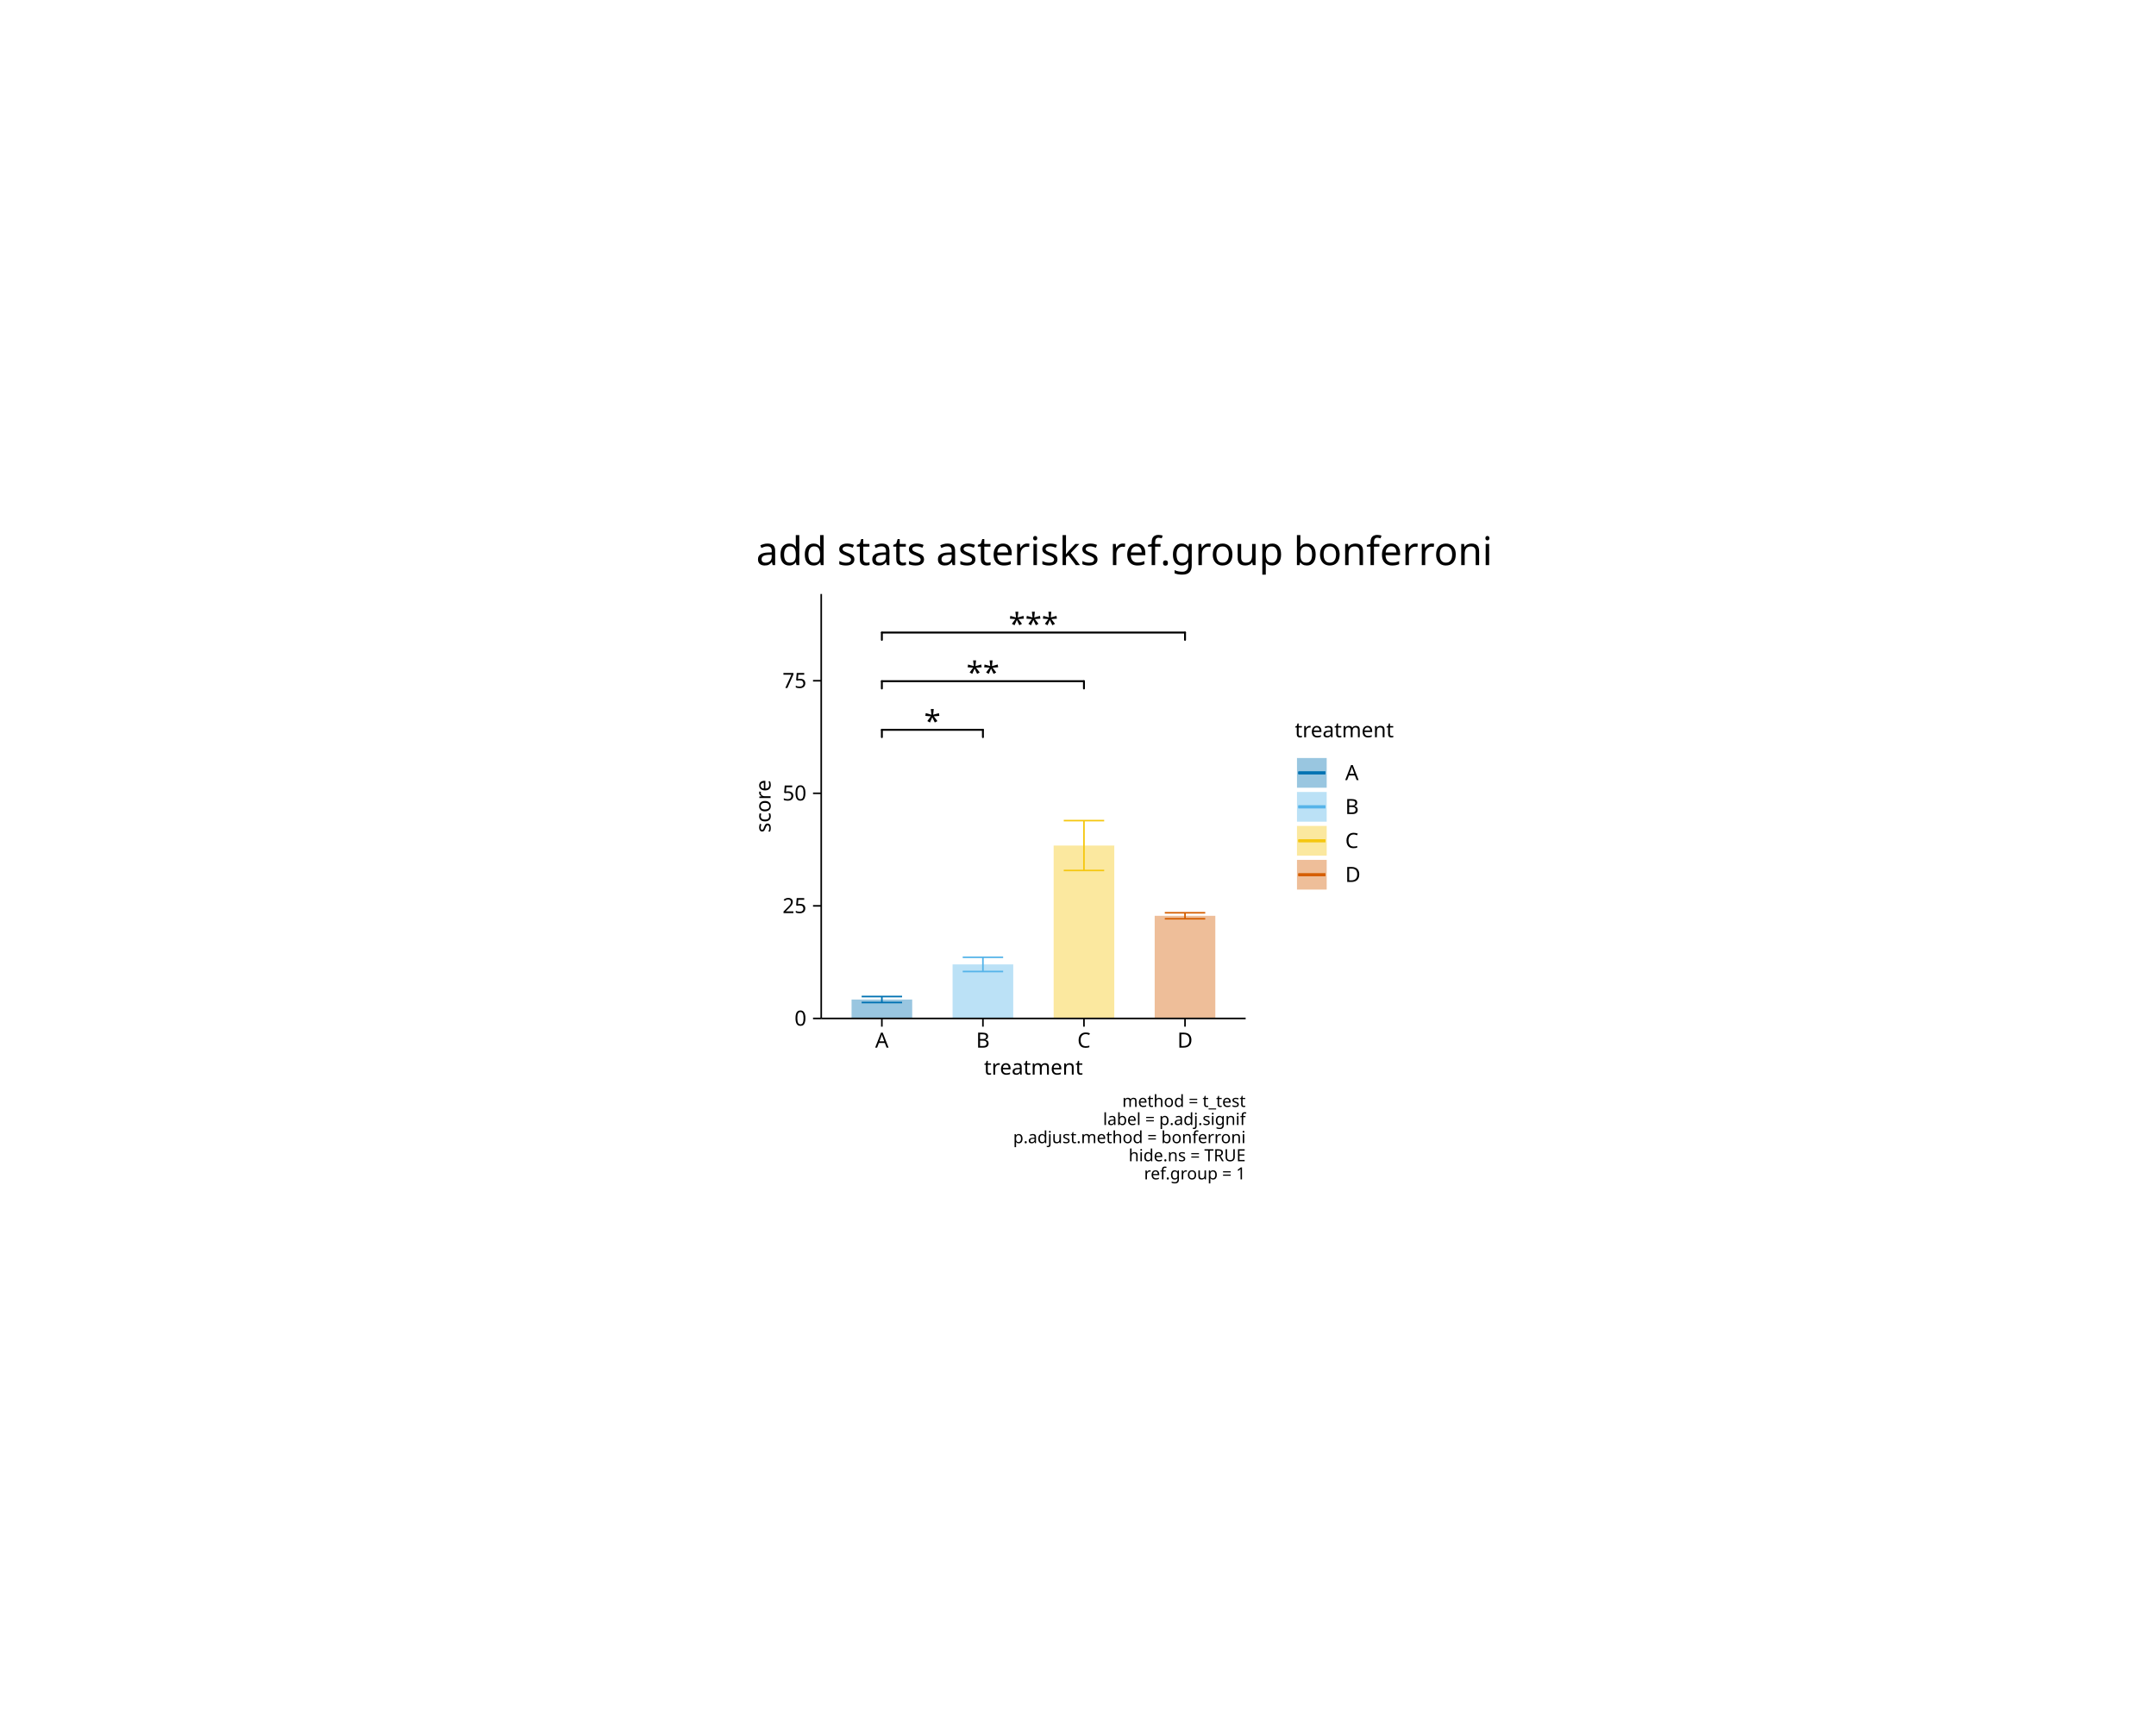
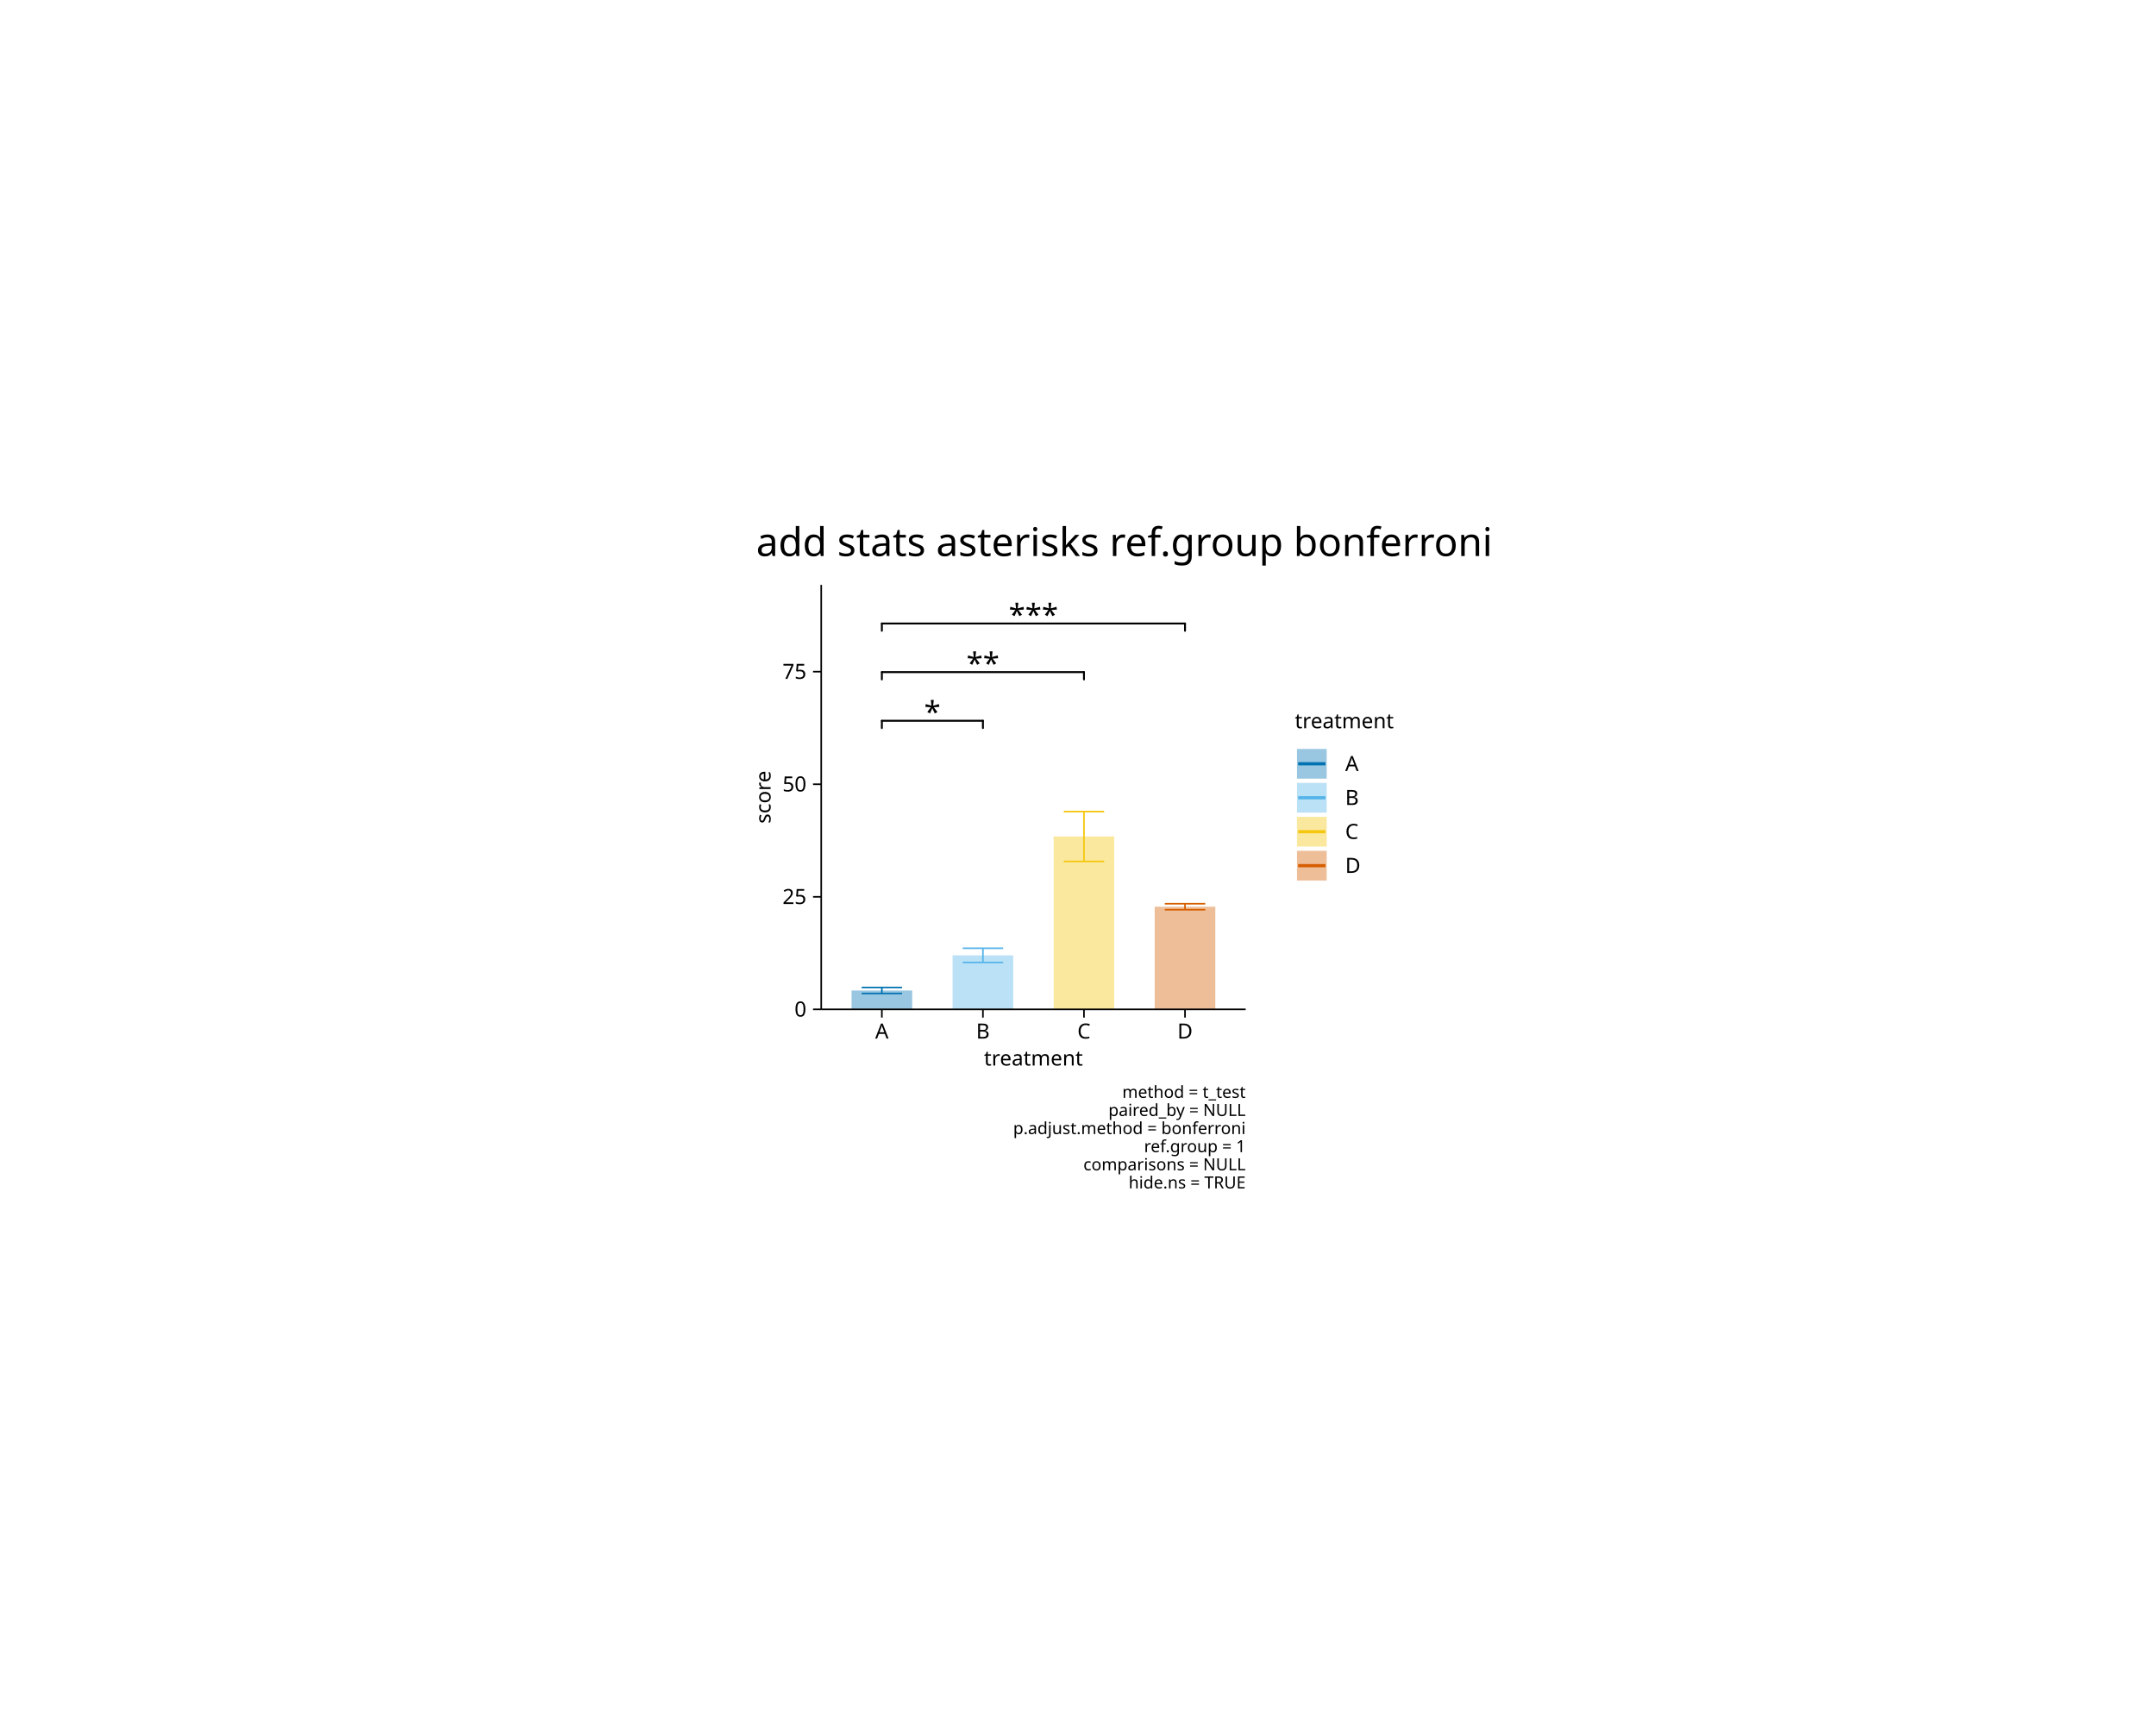
<svg xmlns="http://www.w3.org/2000/svg" class="svglite" data-engine-version="2.0" width="720.00pt" height="576.00pt" viewBox="0 0 720.00 576.00">
  <defs>
    <style type="text/css">
    .svglite line, .svglite polyline, .svglite polygon, .svglite path, .svglite rect, .svglite circle {
      fill: none;
      stroke: #000000;
      stroke-linecap: round;
      stroke-linejoin: round;
      stroke-miterlimit: 10.00;
    }
  </style>
  </defs>
  <rect width="100%" height="100%" style="stroke: none; fill: #FFFFFF;" />
  <defs>
    <clipPath id="cpMC4wMHw3MjAuMDB8MC4wMHw1NzYuMDA=">
      <rect x="0.00" y="0.00" width="720.00" height="576.00" />
    </clipPath>
  </defs>
  <g clip-path="url(#cpMC4wMHw3MjAuMDB8MC4wMHw1NzYuMDA=)">
</g>
  <defs>
-     <clipPath id="cpMjQ1LjYzfDQ3NC4zN3wxNzQuMTN8NDAxLjg3">
-       <rect x="245.63" y="174.13" width="228.74" height="227.73" />
+     <clipPath id="cpMjQ1LjYzfDQ3NC4zN3wxNzEuMTF8NDA0Ljg5">
+       <rect x="245.63" y="171.11" width="228.74" height="233.78" />
    </clipPath>
  </defs>
-   <g clip-path="url(#cpMjQ1LjYzfDQ3NC4zN3wxNzQuMTN8NDAxLjg3)">
-     <rect x="245.63" y="174.13" width="228.74" height="227.73" style="stroke-width: 1.07; stroke: #FFFFFF; fill: #FFFFFF;" />
+   <g clip-path="url(#cpMjQ1LjYzfDQ3NC4zN3wxNzEuMTF8NDA0Ljg5)">
+     <rect x="245.63" y="171.11" width="228.74" height="233.78" style="stroke-width: 1.07; stroke: #FFFFFF; fill: #FFFFFF;" />
  </g>
  <g clip-path="url(#cpMC4wMHw3MjAuMDB8MC4wMHw1NzYuMDA=)">
</g>
  <defs>
-     <clipPath id="cpMjc0LjI1fDQxNS45OXwxOTguMzR8MzQwLjA3">
-       <rect x="274.25" y="198.34" width="141.73" height="141.73" />
+     <clipPath id="cpMjc0LjI1fDQxNS45OXwxOTUuMzF8MzM3LjA0">
+       <rect x="274.25" y="195.31" width="141.73" height="141.73" />
    </clipPath>
  </defs>
-   <g clip-path="url(#cpMjc0LjI1fDQxNS45OXwxOTguMzR8MzQwLjA3)">
+   <g clip-path="url(#cpMjc0LjI1fDQxNS45OXwxOTUuMzF8MzM3LjA0)">
</g>
  <g clip-path="url(#cpMC4wMHw3MjAuMDB8MC4wMHw1NzYuMDA=)">
</g>
  <defs>
-     <clipPath id="cpMjUxLjExfDQ2OC44OXwxOTYuOTJ8Mzk2LjM5">
-       <rect x="251.11" y="196.92" width="217.79" height="199.47" />
+     <clipPath id="cpMjUxLjExfDQ2OC44OXwxOTMuODl8Mzk5LjQx">
+       <rect x="251.11" y="193.89" width="217.79" height="205.52" />
    </clipPath>
  </defs>
-   <g clip-path="url(#cpMjUxLjExfDQ2OC44OXwxOTYuOTJ8Mzk2LjM5)">
-     <rect x="251.11" y="196.92" width="217.79" height="199.47" style="stroke-width: 1.07; stroke: none;" />
+   <g clip-path="url(#cpMjUxLjExfDQ2OC44OXwxOTMuODl8Mzk5LjQx)">
+     <rect x="251.11" y="193.89" width="217.79" height="205.52" style="stroke-width: 1.07; stroke: none;" />
  </g>
  <g clip-path="url(#cpMC4wMHw3MjAuMDB8MC4wMHw1NzYuMDA=)">
</g>
-   <g clip-path="url(#cpMjc0LjI1fDQxNS45OXwxOTguMzR8MzQwLjA3)">
-     <rect x="274.25" y="198.34" width="141.73" height="141.73" style="stroke-width: 1.07; stroke: none;" />
-     <rect x="284.38" y="333.75" width="20.25" height="6.31" style="stroke-width: 1.07; stroke: none; stroke-linecap: butt; stroke-linejoin: miter; fill: #0072B2; fill-opacity: 0.40;" />
-     <rect x="318.12" y="322.03" width="20.25" height="18.04" style="stroke-width: 1.07; stroke: none; stroke-linecap: butt; stroke-linejoin: miter; fill: #56B4E9; fill-opacity: 0.40;" />
-     <rect x="351.87" y="282.33" width="20.25" height="57.73" style="stroke-width: 1.07; stroke: none; stroke-linecap: butt; stroke-linejoin: miter; fill: #F5C710; fill-opacity: 0.40;" />
-     <rect x="385.61" y="305.79" width="20.25" height="34.28" style="stroke-width: 1.07; stroke: none; stroke-linecap: butt; stroke-linejoin: miter; fill: #D55E00; fill-opacity: 0.40;" />
-     <polyline points="287.75,332.76 301.25,332.76 " style="stroke-width: 0.53; stroke: #0072B2; stroke-linecap: butt;" />
-     <polyline points="294.50,332.76 294.50,334.75 " style="stroke-width: 0.53; stroke: #0072B2; stroke-linecap: butt;" />
-     <polyline points="287.75,334.75 301.25,334.75 " style="stroke-width: 0.53; stroke: #0072B2; stroke-linecap: butt;" />
-     <polyline points="321.50,319.65 335.00,319.65 " style="stroke-width: 0.53; stroke: #56B4E9; stroke-linecap: butt;" />
-     <polyline points="328.25,319.65 328.25,324.40 " style="stroke-width: 0.53; stroke: #56B4E9; stroke-linecap: butt;" />
-     <polyline points="321.50,324.40 335.00,324.40 " style="stroke-width: 0.53; stroke: #56B4E9; stroke-linecap: butt;" />
-     <polyline points="355.24,274.01 368.74,274.01 " style="stroke-width: 0.53; stroke: #F5C710; stroke-linecap: butt;" />
-     <polyline points="361.99,274.01 361.99,290.66 " style="stroke-width: 0.53; stroke: #F5C710; stroke-linecap: butt;" />
-     <polyline points="355.24,290.66 368.74,290.66 " style="stroke-width: 0.53; stroke: #F5C710; stroke-linecap: butt;" />
-     <polyline points="388.99,304.79 402.49,304.79 " style="stroke-width: 0.53; stroke: #D55E00; stroke-linecap: butt;" />
-     <polyline points="395.74,304.79 395.74,306.79 " style="stroke-width: 0.53; stroke: #D55E00; stroke-linecap: butt;" />
-     <polyline points="388.99,306.79 402.49,306.79 " style="stroke-width: 0.53; stroke: #D55E00; stroke-linecap: butt;" />
-     <text x="311.37" y="244.34" text-anchor="middle" style="font-size: 10.00px; font-family: sans;" textLength="3.89px" lengthAdjust="spacingAndGlyphs">*</text>
-     <text x="328.25" y="228.11" text-anchor="middle" style="font-size: 10.00px; font-family: sans;" textLength="7.79px" lengthAdjust="spacingAndGlyphs">**</text>
-     <text x="345.12" y="211.87" text-anchor="middle" style="font-size: 10.00px; font-family: sans;" textLength="11.68px" lengthAdjust="spacingAndGlyphs">***</text>
-     <line x1="294.50" y1="246.13" x2="294.50" y2="243.70" style="stroke-width: 0.64;" />
-     <line x1="294.50" y1="229.89" x2="294.50" y2="227.46" style="stroke-width: 0.64;" />
-     <line x1="294.50" y1="213.66" x2="294.50" y2="211.22" style="stroke-width: 0.64;" />
-     <line x1="294.50" y1="243.70" x2="328.25" y2="243.70" style="stroke-width: 0.64;" />
-     <line x1="294.50" y1="227.46" x2="361.99" y2="227.46" style="stroke-width: 0.64;" />
-     <line x1="294.50" y1="211.22" x2="395.74" y2="211.22" style="stroke-width: 0.64;" />
-     <line x1="328.25" y1="243.70" x2="328.25" y2="246.13" style="stroke-width: 0.64;" />
-     <line x1="361.99" y1="227.46" x2="361.99" y2="229.89" style="stroke-width: 0.64;" />
-     <line x1="395.74" y1="211.22" x2="395.74" y2="213.66" style="stroke-width: 0.64;" />
+   <g clip-path="url(#cpMjc0LjI1fDQxNS45OXwxOTUuMzF8MzM3LjA0)">
+     <rect x="274.25" y="195.31" width="141.73" height="141.73" style="stroke-width: 1.07; stroke: none;" />
+     <rect x="284.38" y="330.73" width="20.25" height="6.31" style="stroke-width: 1.07; stroke: none; stroke-linecap: butt; stroke-linejoin: miter; fill: #0072B2; fill-opacity: 0.40;" />
+     <rect x="318.12" y="319.00" width="20.25" height="18.04" style="stroke-width: 1.07; stroke: none; stroke-linecap: butt; stroke-linejoin: miter; fill: #56B4E9; fill-opacity: 0.40;" />
+     <rect x="351.87" y="279.31" width="20.25" height="57.73" style="stroke-width: 1.07; stroke: none; stroke-linecap: butt; stroke-linejoin: miter; fill: #F5C710; fill-opacity: 0.40;" />
+     <rect x="385.61" y="302.76" width="20.25" height="34.28" style="stroke-width: 1.07; stroke: none; stroke-linecap: butt; stroke-linejoin: miter; fill: #D55E00; fill-opacity: 0.40;" />
+     <polyline points="287.75,329.73 301.25,329.73 " style="stroke-width: 0.53; stroke: #0072B2; stroke-linecap: butt;" />
+     <polyline points="294.50,329.73 294.50,331.73 " style="stroke-width: 0.53; stroke: #0072B2; stroke-linecap: butt;" />
+     <polyline points="287.75,331.73 301.25,331.73 " style="stroke-width: 0.53; stroke: #0072B2; stroke-linecap: butt;" />
+     <polyline points="321.50,316.63 335.00,316.63 " style="stroke-width: 0.53; stroke: #56B4E9; stroke-linecap: butt;" />
+     <polyline points="328.25,316.63 328.25,321.38 " style="stroke-width: 0.53; stroke: #56B4E9; stroke-linecap: butt;" />
+     <polyline points="321.50,321.38 335.00,321.38 " style="stroke-width: 0.53; stroke: #56B4E9; stroke-linecap: butt;" />
+     <polyline points="355.24,270.99 368.74,270.99 " style="stroke-width: 0.53; stroke: #F5C710; stroke-linecap: butt;" />
+     <polyline points="361.99,270.99 361.99,287.64 " style="stroke-width: 0.53; stroke: #F5C710; stroke-linecap: butt;" />
+     <polyline points="355.24,287.64 368.74,287.64 " style="stroke-width: 0.53; stroke: #F5C710; stroke-linecap: butt;" />
+     <polyline points="388.99,301.77 402.49,301.77 " style="stroke-width: 0.53; stroke: #D55E00; stroke-linecap: butt;" />
+     <polyline points="395.74,301.77 395.74,303.76 " style="stroke-width: 0.53; stroke: #D55E00; stroke-linecap: butt;" />
+     <polyline points="388.99,303.76 402.49,303.76 " style="stroke-width: 0.53; stroke: #D55E00; stroke-linecap: butt;" />
+     <text x="311.37" y="241.32" text-anchor="middle" style="font-size: 10.00px; font-family: sans;" textLength="3.89px" lengthAdjust="spacingAndGlyphs">*</text>
+     <text x="328.25" y="225.08" text-anchor="middle" style="font-size: 10.00px; font-family: sans;" textLength="7.79px" lengthAdjust="spacingAndGlyphs">**</text>
+     <text x="345.12" y="208.84" text-anchor="middle" style="font-size: 10.00px; font-family: sans;" textLength="11.68px" lengthAdjust="spacingAndGlyphs">***</text>
+     <line x1="294.50" y1="243.11" x2="294.50" y2="240.67" style="stroke-width: 0.64;" />
+     <line x1="294.50" y1="226.87" x2="294.50" y2="224.43" style="stroke-width: 0.64;" />
+     <line x1="294.50" y1="210.63" x2="294.50" y2="208.20" style="stroke-width: 0.64;" />
+     <line x1="294.50" y1="240.67" x2="328.25" y2="240.67" style="stroke-width: 0.64;" />
+     <line x1="294.50" y1="224.43" x2="361.99" y2="224.43" style="stroke-width: 0.64;" />
+     <line x1="294.50" y1="208.20" x2="395.74" y2="208.20" style="stroke-width: 0.64;" />
+     <line x1="328.25" y1="240.67" x2="328.25" y2="243.11" style="stroke-width: 0.64;" />
+     <line x1="361.99" y1="224.43" x2="361.99" y2="226.87" style="stroke-width: 0.64;" />
+     <line x1="395.74" y1="208.20" x2="395.74" y2="210.63" style="stroke-width: 0.64;" />
  </g>
  <g clip-path="url(#cpMC4wMHw3MjAuMDB8MC4wMHw1NzYuMDA=)">
-     <polyline points="274.25,340.07 274.25,198.34 " style="stroke-width: 0.53; stroke-linecap: butt;" />
-     <text x="269.32" y="342.48" text-anchor="end" style="font-size: 7.00px; font-family: sans;" textLength="3.89px" lengthAdjust="spacingAndGlyphs">0</text>
-     <text x="269.32" y="304.89" text-anchor="end" style="font-size: 7.00px; font-family: sans;" textLength="7.79px" lengthAdjust="spacingAndGlyphs">25</text>
-     <text x="269.32" y="267.30" text-anchor="end" style="font-size: 7.00px; font-family: sans;" textLength="7.79px" lengthAdjust="spacingAndGlyphs">50</text>
-     <text x="269.32" y="229.72" text-anchor="end" style="font-size: 7.00px; font-family: sans;" textLength="7.79px" lengthAdjust="spacingAndGlyphs">75</text>
-     <polyline points="271.51,340.07 274.25,340.07 " style="stroke-width: 0.53; stroke-linecap: butt;" />
-     <polyline points="271.51,302.48 274.25,302.48 " style="stroke-width: 0.53; stroke-linecap: butt;" />
-     <polyline points="271.51,264.89 274.25,264.89 " style="stroke-width: 0.53; stroke-linecap: butt;" />
-     <polyline points="271.51,227.31 274.25,227.31 " style="stroke-width: 0.53; stroke-linecap: butt;" />
-     <polyline points="274.25,340.07 415.99,340.07 " style="stroke-width: 0.53; stroke-linecap: butt;" />
-     <polyline points="294.50,342.81 294.50,340.07 " style="stroke-width: 0.53; stroke-linecap: butt;" />
-     <polyline points="328.25,342.81 328.25,340.07 " style="stroke-width: 0.53; stroke-linecap: butt;" />
-     <polyline points="361.99,342.81 361.99,340.07 " style="stroke-width: 0.53; stroke-linecap: butt;" />
-     <polyline points="395.74,342.81 395.74,340.07 " style="stroke-width: 0.53; stroke-linecap: butt;" />
-     <text x="294.50" y="349.82" text-anchor="middle" style="font-size: 7.00px; font-family: sans;" textLength="4.67px" lengthAdjust="spacingAndGlyphs">A</text>
-     <text x="328.25" y="349.82" text-anchor="middle" style="font-size: 7.00px; font-family: sans;" textLength="4.67px" lengthAdjust="spacingAndGlyphs">B</text>
-     <text x="361.99" y="349.82" text-anchor="middle" style="font-size: 7.00px; font-family: sans;" textLength="5.06px" lengthAdjust="spacingAndGlyphs">C</text>
-     <text x="395.74" y="349.82" text-anchor="middle" style="font-size: 7.00px; font-family: sans;" textLength="5.06px" lengthAdjust="spacingAndGlyphs">D</text>
-     <text x="345.12" y="358.83" text-anchor="middle" style="font-size: 7.00px; font-family: sans;" textLength="29.57px" lengthAdjust="spacingAndGlyphs">treatment</text>
-     <text transform="translate(257.34,269.20) rotate(-90)" text-anchor="middle" style="font-size: 7.00px; font-family: sans;" textLength="17.12px" lengthAdjust="spacingAndGlyphs">score</text>
-     <rect x="426.94" y="235.17" width="40.53" height="68.06" style="stroke-width: 1.07; stroke: none;" />
-     <text x="432.42" y="246.19" style="font-size: 7.00px; font-family: sans;" textLength="29.57px" lengthAdjust="spacingAndGlyphs">treatment</text>
-     <rect x="432.42" y="252.40" width="11.34" height="11.34" style="stroke-width: 1.07; stroke: none;" />
-     <rect x="433.13" y="253.11" width="9.92" height="9.92" style="stroke-width: 1.07; stroke: none; stroke-linecap: butt; stroke-linejoin: miter; fill: #0072B2; fill-opacity: 0.40;" />
-     <line x1="433.56" y1="258.07" x2="442.63" y2="258.07" style="stroke-width: 0.53; stroke: #0072B2; stroke-linecap: butt;" />
-     <line x1="433.56" y1="258.07" x2="442.63" y2="258.07" style="stroke-width: 1.07; stroke: #0072B2; stroke-linecap: butt;" />
-     <rect x="432.42" y="263.74" width="11.34" height="11.34" style="stroke-width: 1.07; stroke: none;" />
-     <rect x="433.13" y="264.45" width="9.92" height="9.92" style="stroke-width: 1.07; stroke: none; stroke-linecap: butt; stroke-linejoin: miter; fill: #56B4E9; fill-opacity: 0.40;" />
-     <line x1="433.56" y1="269.41" x2="442.63" y2="269.41" style="stroke-width: 0.53; stroke: #56B4E9; stroke-linecap: butt;" />
-     <line x1="433.56" y1="269.41" x2="442.63" y2="269.41" style="stroke-width: 1.07; stroke: #56B4E9; stroke-linecap: butt;" />
-     <rect x="432.42" y="275.08" width="11.34" height="11.34" style="stroke-width: 1.07; stroke: none;" />
-     <rect x="433.13" y="275.79" width="9.92" height="9.92" style="stroke-width: 1.07; stroke: none; stroke-linecap: butt; stroke-linejoin: miter; fill: #F5C710; fill-opacity: 0.40;" />
-     <line x1="433.56" y1="280.75" x2="442.63" y2="280.75" style="stroke-width: 0.53; stroke: #F5C710; stroke-linecap: butt;" />
-     <line x1="433.56" y1="280.75" x2="442.63" y2="280.75" style="stroke-width: 1.07; stroke: #F5C710; stroke-linecap: butt;" />
-     <rect x="432.42" y="286.42" width="11.34" height="11.34" style="stroke-width: 1.07; stroke: none;" />
-     <rect x="433.13" y="287.12" width="9.92" height="9.92" style="stroke-width: 1.07; stroke: none; stroke-linecap: butt; stroke-linejoin: miter; fill: #D55E00; fill-opacity: 0.40;" />
-     <line x1="433.56" y1="292.08" x2="442.63" y2="292.08" style="stroke-width: 0.53; stroke: #D55E00; stroke-linecap: butt;" />
-     <line x1="433.56" y1="292.08" x2="442.63" y2="292.08" style="stroke-width: 1.07; stroke: #D55E00; stroke-linecap: butt;" />
-     <text x="449.24" y="260.48" style="font-size: 7.00px; font-family: sans;" textLength="4.67px" lengthAdjust="spacingAndGlyphs">A</text>
-     <text x="449.24" y="271.82" style="font-size: 7.00px; font-family: sans;" textLength="4.67px" lengthAdjust="spacingAndGlyphs">B</text>
-     <text x="449.24" y="283.15" style="font-size: 7.00px; font-family: sans;" textLength="5.06px" lengthAdjust="spacingAndGlyphs">C</text>
-     <text x="449.24" y="294.49" style="font-size: 7.00px; font-family: sans;" textLength="5.06px" lengthAdjust="spacingAndGlyphs">D</text>
-     <text x="415.99" y="369.61" text-anchor="end" style="font-size: 5.60px; font-family: sans;" textLength="38.76px" lengthAdjust="spacingAndGlyphs">method = t_test</text>
-     <text x="415.99" y="375.66" text-anchor="end" style="font-size: 5.60px; font-family: sans;" textLength="44.99px" lengthAdjust="spacingAndGlyphs">label = p.adj.signif</text>
-     <text x="415.99" y="381.71" text-anchor="end" style="font-size: 5.60px; font-family: sans;" textLength="71.45px" lengthAdjust="spacingAndGlyphs">p.adjust.method = bonferroni</text>
-     <text x="415.99" y="387.76" text-anchor="end" style="font-size: 5.60px; font-family: sans;" textLength="39.69px" lengthAdjust="spacingAndGlyphs">hide.ns = TRUE</text>
-     <text x="415.99" y="393.81" text-anchor="end" style="font-size: 5.60px; font-family: sans;" textLength="31.91px" lengthAdjust="spacingAndGlyphs">ref.group = 1</text>
-     <text x="252.52" y="188.70" style="font-size: 13.20px; font-family: sans;" textLength="228.95px" lengthAdjust="spacingAndGlyphs">add stats asterisks ref.group bonferroni</text>
+     <polyline points="274.25,337.04 274.25,195.31 " style="stroke-width: 0.53; stroke-linecap: butt;" />
+     <text x="269.32" y="339.45" text-anchor="end" style="font-size: 7.00px; font-family: sans;" textLength="3.89px" lengthAdjust="spacingAndGlyphs">0</text>
+     <text x="269.32" y="301.87" text-anchor="end" style="font-size: 7.00px; font-family: sans;" textLength="7.79px" lengthAdjust="spacingAndGlyphs">25</text>
+     <text x="269.32" y="264.28" text-anchor="end" style="font-size: 7.00px; font-family: sans;" textLength="7.79px" lengthAdjust="spacingAndGlyphs">50</text>
+     <text x="269.32" y="226.69" text-anchor="end" style="font-size: 7.00px; font-family: sans;" textLength="7.79px" lengthAdjust="spacingAndGlyphs">75</text>
+     <polyline points="271.51,337.04 274.25,337.04 " style="stroke-width: 0.53; stroke-linecap: butt;" />
+     <polyline points="271.51,299.46 274.25,299.46 " style="stroke-width: 0.53; stroke-linecap: butt;" />
+     <polyline points="271.51,261.87 274.25,261.87 " style="stroke-width: 0.53; stroke-linecap: butt;" />
+     <polyline points="271.51,224.28 274.25,224.28 " style="stroke-width: 0.53; stroke-linecap: butt;" />
+     <polyline points="274.25,337.04 415.99,337.04 " style="stroke-width: 0.53; stroke-linecap: butt;" />
+     <polyline points="294.50,339.78 294.50,337.04 " style="stroke-width: 0.53; stroke-linecap: butt;" />
+     <polyline points="328.25,339.78 328.25,337.04 " style="stroke-width: 0.53; stroke-linecap: butt;" />
+     <polyline points="361.99,339.78 361.99,337.04 " style="stroke-width: 0.53; stroke-linecap: butt;" />
+     <polyline points="395.74,339.78 395.74,337.04 " style="stroke-width: 0.53; stroke-linecap: butt;" />
+     <text x="294.50" y="346.79" text-anchor="middle" style="font-size: 7.00px; font-family: sans;" textLength="4.67px" lengthAdjust="spacingAndGlyphs">A</text>
+     <text x="328.25" y="346.79" text-anchor="middle" style="font-size: 7.00px; font-family: sans;" textLength="4.67px" lengthAdjust="spacingAndGlyphs">B</text>
+     <text x="361.99" y="346.79" text-anchor="middle" style="font-size: 7.00px; font-family: sans;" textLength="5.06px" lengthAdjust="spacingAndGlyphs">C</text>
+     <text x="395.74" y="346.79" text-anchor="middle" style="font-size: 7.00px; font-family: sans;" textLength="5.06px" lengthAdjust="spacingAndGlyphs">D</text>
+     <text x="345.12" y="355.80" text-anchor="middle" style="font-size: 7.00px; font-family: sans;" textLength="29.57px" lengthAdjust="spacingAndGlyphs">treatment</text>
+     <text transform="translate(257.34,266.18) rotate(-90)" text-anchor="middle" style="font-size: 7.00px; font-family: sans;" textLength="17.12px" lengthAdjust="spacingAndGlyphs">score</text>
+     <rect x="426.94" y="232.15" width="40.53" height="68.06" style="stroke-width: 1.07; stroke: none;" />
+     <text x="432.42" y="243.17" style="font-size: 7.00px; font-family: sans;" textLength="29.57px" lengthAdjust="spacingAndGlyphs">treatment</text>
+     <rect x="432.42" y="249.38" width="11.34" height="11.34" style="stroke-width: 1.07; stroke: none;" />
+     <rect x="433.13" y="250.08" width="9.92" height="9.92" style="stroke-width: 1.07; stroke: none; stroke-linecap: butt; stroke-linejoin: miter; fill: #0072B2; fill-opacity: 0.40;" />
+     <line x1="433.56" y1="255.04" x2="442.63" y2="255.04" style="stroke-width: 0.53; stroke: #0072B2; stroke-linecap: butt;" />
+     <line x1="433.56" y1="255.04" x2="442.63" y2="255.04" style="stroke-width: 1.07; stroke: #0072B2; stroke-linecap: butt;" />
+     <rect x="432.42" y="260.71" width="11.34" height="11.34" style="stroke-width: 1.07; stroke: none;" />
+     <rect x="433.13" y="261.42" width="9.92" height="9.92" style="stroke-width: 1.07; stroke: none; stroke-linecap: butt; stroke-linejoin: miter; fill: #56B4E9; fill-opacity: 0.40;" />
+     <line x1="433.56" y1="266.38" x2="442.63" y2="266.38" style="stroke-width: 0.53; stroke: #56B4E9; stroke-linecap: butt;" />
+     <line x1="433.56" y1="266.38" x2="442.63" y2="266.38" style="stroke-width: 1.07; stroke: #56B4E9; stroke-linecap: butt;" />
+     <rect x="432.42" y="272.05" width="11.34" height="11.34" style="stroke-width: 1.07; stroke: none;" />
+     <rect x="433.13" y="272.76" width="9.92" height="9.92" style="stroke-width: 1.07; stroke: none; stroke-linecap: butt; stroke-linejoin: miter; fill: #F5C710; fill-opacity: 0.40;" />
+     <line x1="433.56" y1="277.72" x2="442.63" y2="277.72" style="stroke-width: 0.53; stroke: #F5C710; stroke-linecap: butt;" />
+     <line x1="433.56" y1="277.72" x2="442.63" y2="277.72" style="stroke-width: 1.07; stroke: #F5C710; stroke-linecap: butt;" />
+     <rect x="432.42" y="283.39" width="11.34" height="11.34" style="stroke-width: 1.07; stroke: none;" />
+     <rect x="433.13" y="284.10" width="9.92" height="9.92" style="stroke-width: 1.07; stroke: none; stroke-linecap: butt; stroke-linejoin: miter; fill: #D55E00; fill-opacity: 0.40;" />
+     <line x1="433.56" y1="289.06" x2="442.63" y2="289.06" style="stroke-width: 0.53; stroke: #D55E00; stroke-linecap: butt;" />
+     <line x1="433.56" y1="289.06" x2="442.63" y2="289.06" style="stroke-width: 1.07; stroke: #D55E00; stroke-linecap: butt;" />
+     <text x="449.24" y="257.45" style="font-size: 7.00px; font-family: sans;" textLength="4.67px" lengthAdjust="spacingAndGlyphs">A</text>
+     <text x="449.24" y="268.79" style="font-size: 7.00px; font-family: sans;" textLength="4.67px" lengthAdjust="spacingAndGlyphs">B</text>
+     <text x="449.24" y="280.13" style="font-size: 7.00px; font-family: sans;" textLength="5.06px" lengthAdjust="spacingAndGlyphs">C</text>
+     <text x="449.24" y="291.47" style="font-size: 7.00px; font-family: sans;" textLength="5.06px" lengthAdjust="spacingAndGlyphs">D</text>
+     <text x="415.99" y="366.59" text-anchor="end" style="font-size: 5.60px; font-family: sans;" textLength="38.76px" lengthAdjust="spacingAndGlyphs">method = t_test</text>
+     <text x="415.99" y="372.64" text-anchor="end" style="font-size: 5.60px; font-family: sans;" textLength="45.30px" lengthAdjust="spacingAndGlyphs">paired_by = NULL</text>
+     <text x="415.99" y="378.69" text-anchor="end" style="font-size: 5.60px; font-family: sans;" textLength="71.45px" lengthAdjust="spacingAndGlyphs">p.adjust.method = bonferroni</text>
+     <text x="415.99" y="384.73" text-anchor="end" style="font-size: 5.60px; font-family: sans;" textLength="31.91px" lengthAdjust="spacingAndGlyphs">ref.group = 1</text>
+     <text x="415.99" y="390.78" text-anchor="end" style="font-size: 5.60px; font-family: sans;" textLength="52.46px" lengthAdjust="spacingAndGlyphs">comparisons = NULL</text>
+     <text x="415.99" y="396.83" text-anchor="end" style="font-size: 5.60px; font-family: sans;" textLength="39.69px" lengthAdjust="spacingAndGlyphs">hide.ns = TRUE</text>
+     <text x="252.52" y="185.67" style="font-size: 13.20px; font-family: sans;" textLength="228.95px" lengthAdjust="spacingAndGlyphs">add stats asterisks ref.group bonferroni</text>
  </g>
</svg>
